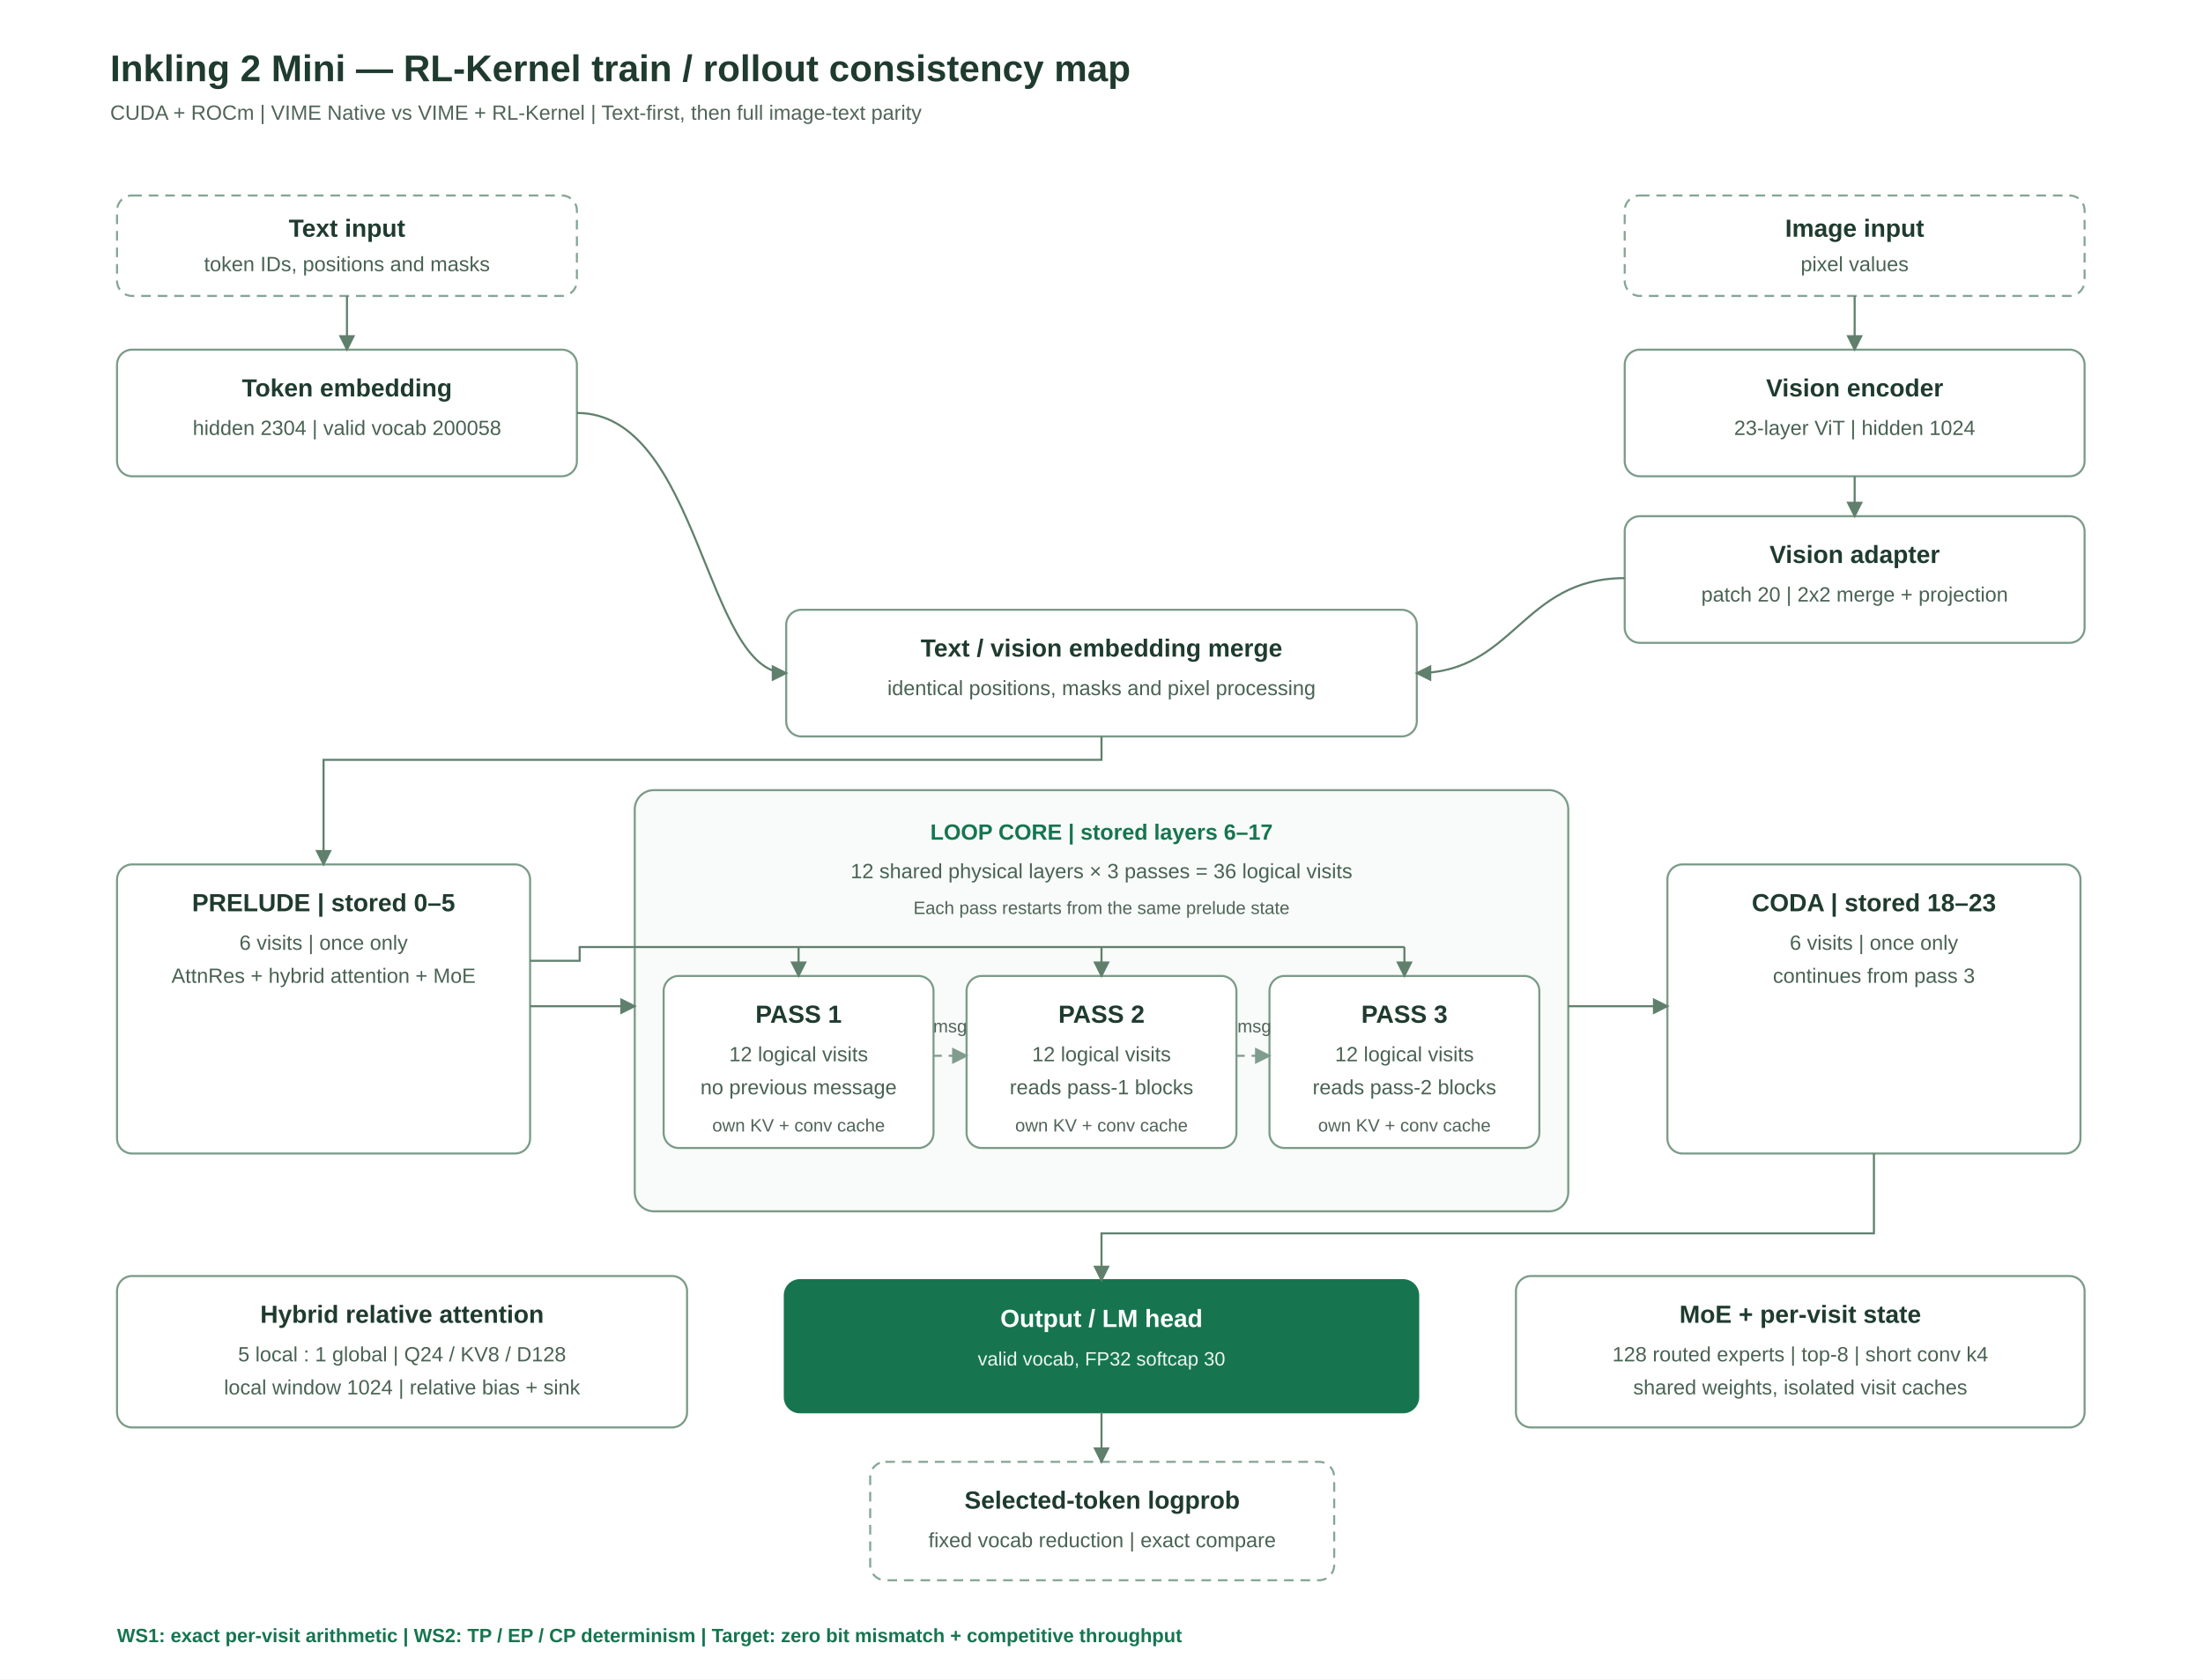
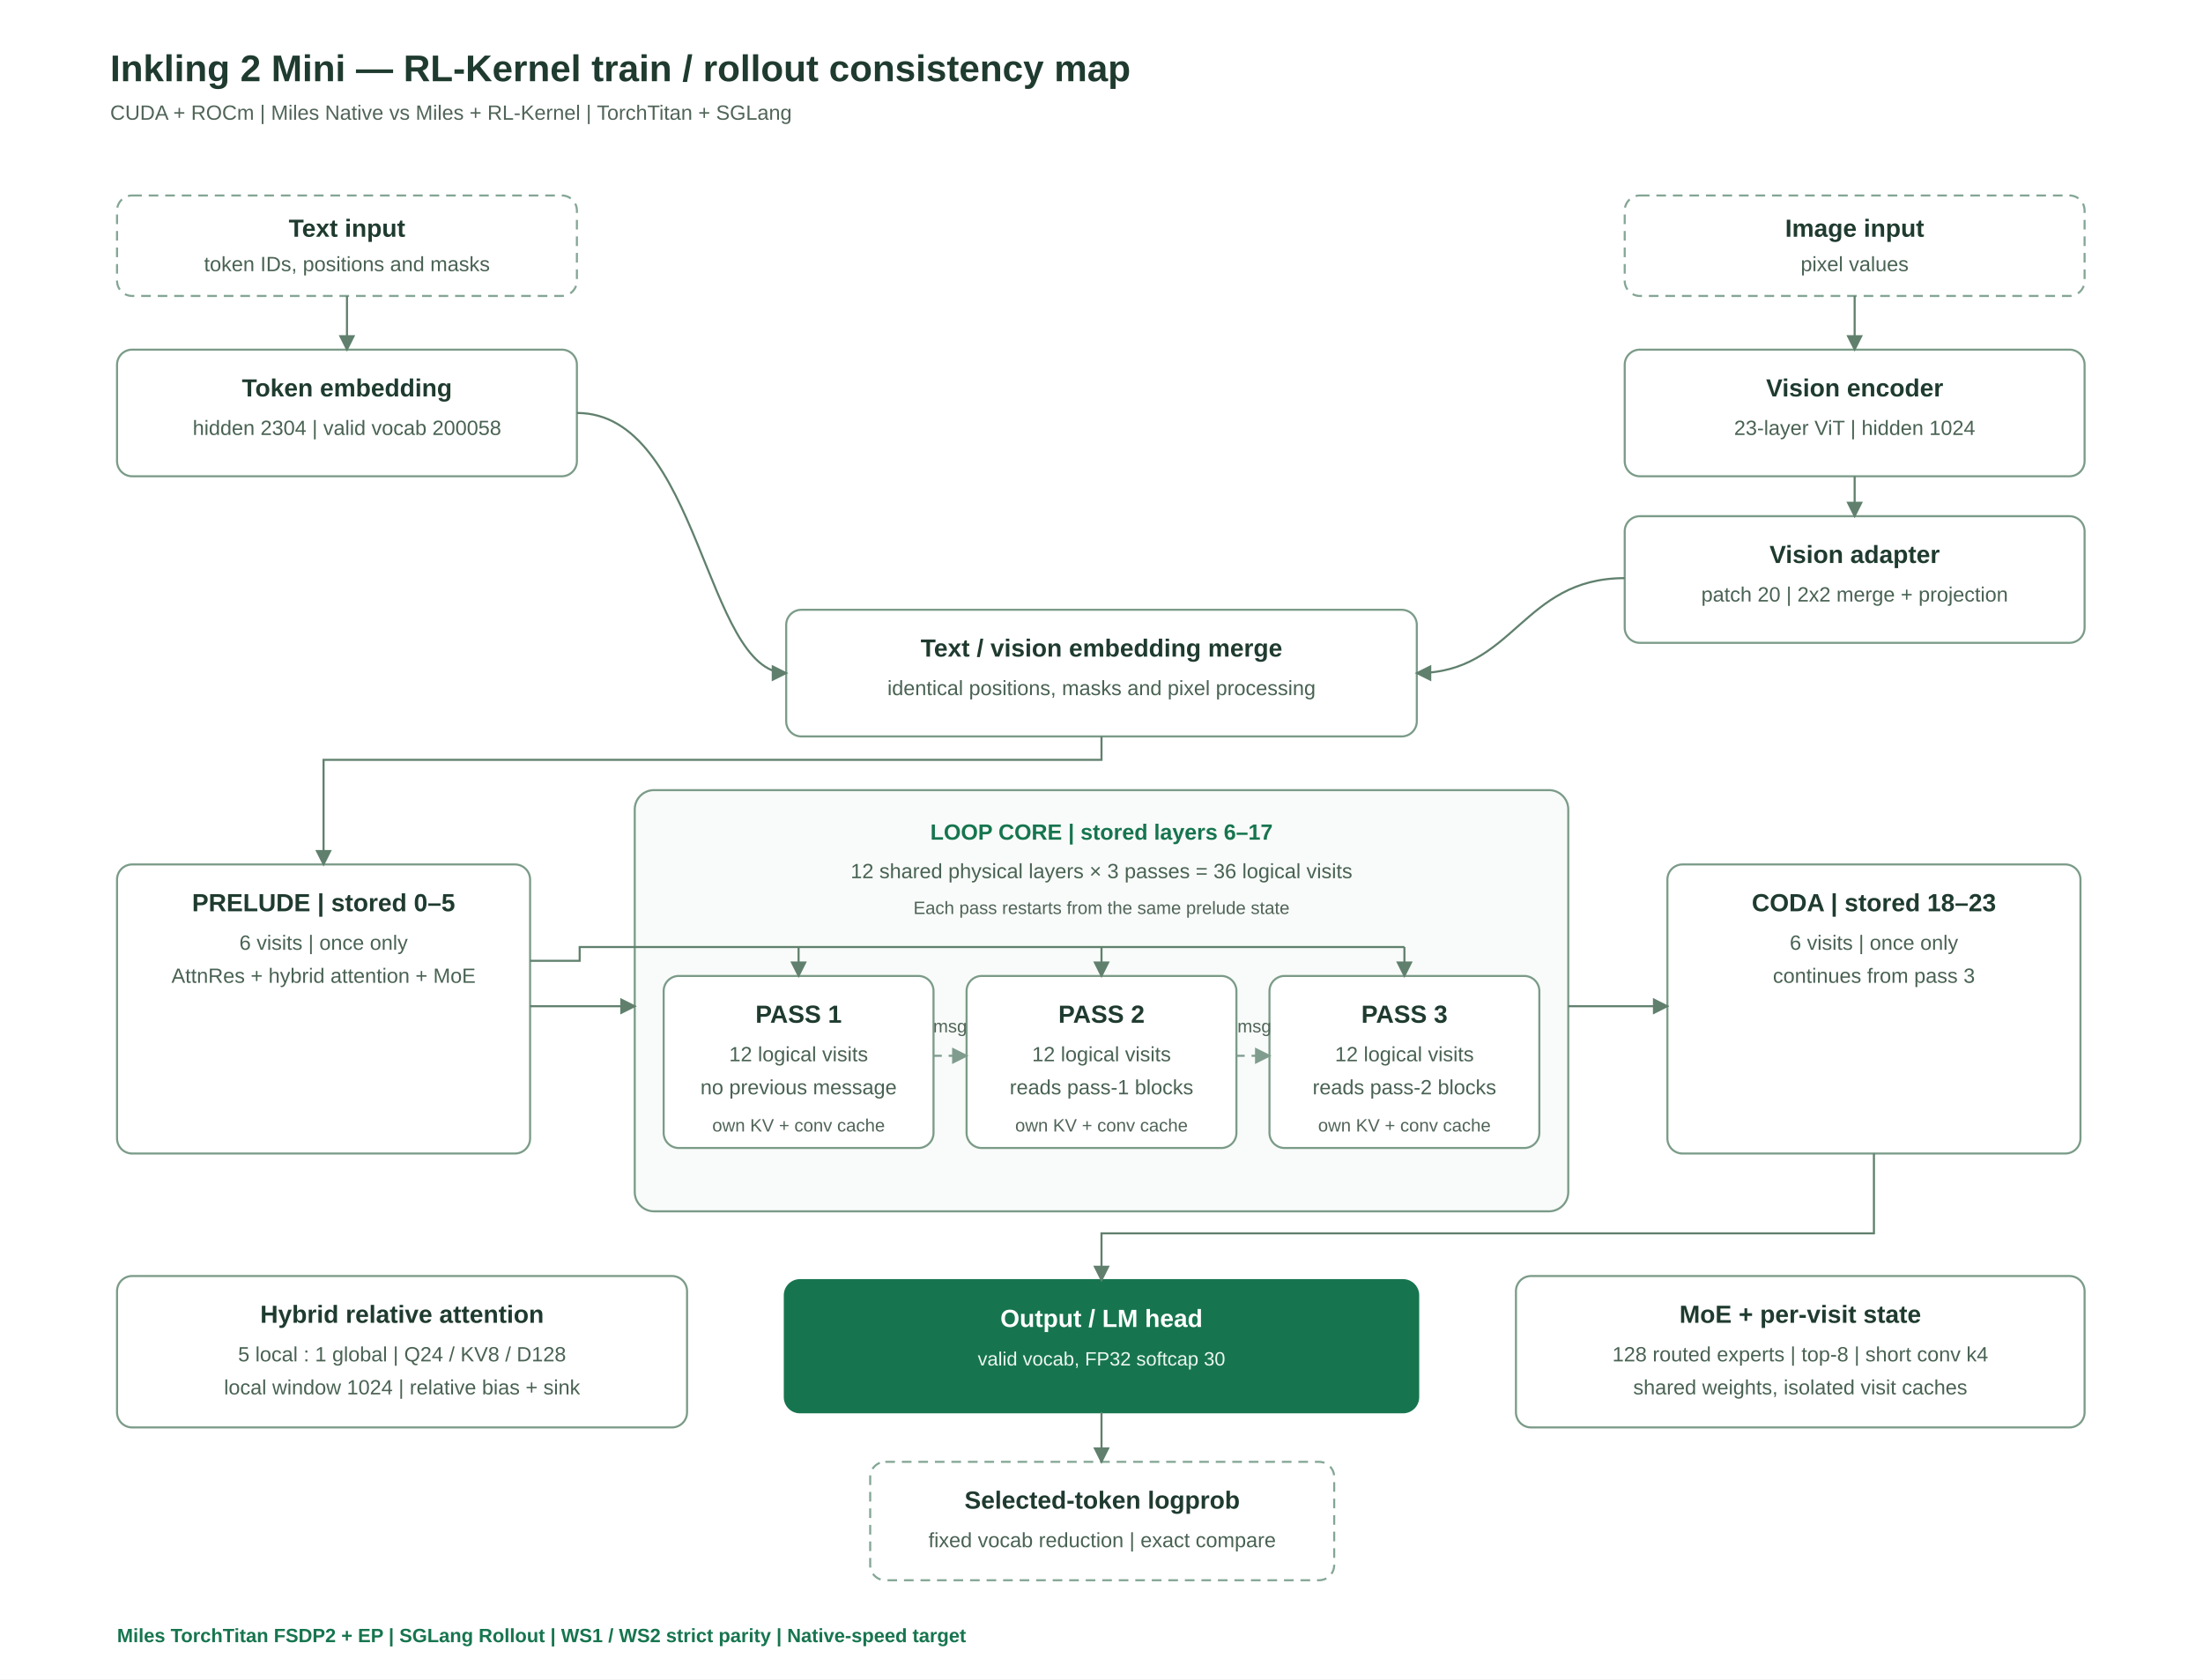
<svg xmlns="http://www.w3.org/2000/svg" width="1600" height="1220" viewBox="0 0 1600 1220">
  <defs>
    <style>
.title{font:700 27px Arial,Helvetica,sans-serif;fill:#1f3b2f}
.sub{font:15px Arial,Helvetica,sans-serif;fill:#506458}
.label{font:700 18px Arial,Helvetica,sans-serif;fill:#1f3b2f}
.small{font:15px Arial,Helvetica,sans-serif;fill:#496253}
.tiny{font:13px Arial,Helvetica,sans-serif;fill:#506458}
.green{font:700 16px Arial,Helvetica,sans-serif;fill:#16754f}
.wlabel{font:700 18px Arial,Helvetica,sans-serif;fill:white}
.wsmall{font:14px Arial,Helvetica,sans-serif;fill:#ecf6f0}
.foot{font:700 14px Arial,Helvetica,sans-serif;fill:#16754f}
.box{fill:#fff;stroke:#7b9b88;stroke-width:1.5}
.dash{fill:#fff;stroke:#84a695;stroke-width:1.5;stroke-dasharray:7 5}
.panel{fill:#f8fbf9;stroke:#7b9b88;stroke-width:1.5}
.core{fill:#16754f;stroke:#16754f;stroke-width:1.5}
.line{stroke:#60806d;stroke-width:1.5;fill:none}
.dline{stroke:#809c8e;stroke-width:1.5;stroke-dasharray:6 5;fill:none}
</style>
    <marker id="arrow" markerWidth="8" markerHeight="8" refX="7" refY="4" orient="auto">
      <path d="M0 0L8 4L0 8Z" fill="#60806d" />
    </marker>
    <marker id="dasharrow" markerWidth="8" markerHeight="8" refX="7" refY="4" orient="auto">
      <path d="M0 0L8 4L0 8Z" fill="#809c8e" />
    </marker>
  </defs>
  <rect width="1600" height="1220" fill="white" />
  <text x="80" y="59" class="title" text-anchor="start">Inkling 2 Mini — RL-Kernel train / rollout consistency map</text>
-   <text x="80" y="87" class="sub" text-anchor="start">CUDA + ROCm | VIME Native vs VIME + RL-Kernel | Text-first, then full image-text parity</text>
+   <text x="80" y="87" class="sub" text-anchor="start">CUDA + ROCm | Miles Native vs Miles + RL-Kernel | TorchTitan + SGLang</text>
  <rect class="dash" x="85" y="142" width="334" height="73" rx="11" />
  <text x="252" y="172" class="label" text-anchor="middle">Text input</text>
  <text x="252" y="197" class="small" text-anchor="middle">token IDs, positions and masks</text>
  <rect class="dash" x="1180" y="142" width="334" height="73" rx="11" />
  <text x="1347" y="172" class="label" text-anchor="middle">Image input</text>
  <text x="1347" y="197" class="small" text-anchor="middle">pixel values</text>
  <rect class="box" x="85" y="254" width="334" height="92" rx="11" />
  <text x="252" y="288" class="label" text-anchor="middle">Token embedding</text>
  <text x="252" y="316" class="small" text-anchor="middle">hidden 2304 | valid vocab 200058</text>
  <rect class="box" x="1180" y="254" width="334" height="92" rx="11" />
  <text x="1347" y="288" class="label" text-anchor="middle">Vision encoder</text>
  <text x="1347" y="316" class="small" text-anchor="middle">23-layer ViT | hidden 1024</text>
  <rect class="box" x="1180" y="375" width="334" height="92" rx="11" />
  <text x="1347" y="409" class="label" text-anchor="middle">Vision adapter</text>
  <text x="1347" y="437" class="small" text-anchor="middle">patch 20 | 2x2 merge + projection</text>
  <rect class="box" x="571" y="443" width="458" height="92" rx="11" />
  <text x="800" y="477" class="label" text-anchor="middle">Text / vision embedding merge</text>
  <text x="800" y="505" class="small" text-anchor="middle">identical positions, masks and pixel processing</text>
  <path class="line" d="M252 215L252 254" marker-end="url(#arrow)" />
  <path class="line" d="M1347 215L1347 254" marker-end="url(#arrow)" />
  <path class="line" d="M1347 346L1347 375" marker-end="url(#arrow)" />
  <path class="line" d="M419 300 C508 300 512 489 571 489" marker-end="url(#arrow)" />
  <path class="line" d="M1180 420 C1105 420 1100 489 1029 489" marker-end="url(#arrow)" />
  <rect class="box" x="85" y="628" width="300" height="210" rx="11" />
  <text x="235" y="662" class="label" text-anchor="middle">PRELUDE | stored 0–5</text>
  <text x="235" y="690" class="small" text-anchor="middle">6 visits | once only</text>
  <text x="235" y="714" class="small" text-anchor="middle">AttnRes + hybrid attention + MoE</text>
  <rect class="panel" x="461" y="574" width="678" height="306" rx="14" />
  <text x="800" y="610" class="green" text-anchor="middle">LOOP CORE | stored layers 6–17</text>
  <text x="800" y="638" class="small" text-anchor="middle">12 shared physical layers × 3 passes = 36 logical visits</text>
  <text x="800" y="664" class="tiny" text-anchor="middle">Each pass restarts from the same prelude state</text>
  <rect class="box" x="482" y="709" width="196" height="125" rx="11" />
  <text x="580" y="743" class="label" text-anchor="middle">PASS 1</text>
  <text x="580" y="771" class="small" text-anchor="middle">12 logical visits</text>
  <text x="580" y="795" class="small" text-anchor="middle">no previous message</text>
  <text x="580" y="822" class="tiny" text-anchor="middle">own KV + conv cache</text>
  <rect class="box" x="702" y="709" width="196" height="125" rx="11" />
  <text x="800" y="743" class="label" text-anchor="middle">PASS 2</text>
  <text x="800" y="771" class="small" text-anchor="middle">12 logical visits</text>
  <text x="800" y="795" class="small" text-anchor="middle">reads pass-1 blocks</text>
  <text x="800" y="822" class="tiny" text-anchor="middle">own KV + conv cache</text>
  <rect class="box" x="922" y="709" width="196" height="125" rx="11" />
  <text x="1020" y="743" class="label" text-anchor="middle">PASS 3</text>
  <text x="1020" y="771" class="small" text-anchor="middle">12 logical visits</text>
  <text x="1020" y="795" class="small" text-anchor="middle">reads pass-2 blocks</text>
  <text x="1020" y="822" class="tiny" text-anchor="middle">own KV + conv cache</text>
  <rect class="box" x="1211" y="628" width="300" height="210" rx="11" />
  <text x="1361" y="662" class="label" text-anchor="middle">CODA | stored 18–23</text>
  <text x="1361" y="690" class="small" text-anchor="middle">6 visits | once only</text>
  <text x="1361" y="714" class="small" text-anchor="middle">continues from pass 3</text>
  <path class="line" d="M800 535L800 552L235 552L235 628" marker-end="url(#arrow)" />
  <path class="line" d="M385 731L461 731" marker-end="url(#arrow)" />
  <path class="line" d="M385 698L421 698L421 688L1020 688" />
  <path class="line" d="M580 688L580 709" marker-end="url(#arrow)" />
  <path class="line" d="M800 688L800 709" marker-end="url(#arrow)" />
  <path class="line" d="M1020 688L1020 709" marker-end="url(#arrow)" />
  <path class="dline" d="M678 767L702 767" marker-end="url(#dasharrow)" />
  <path class="dline" d="M898 767L922 767" marker-end="url(#dasharrow)" />
  <text x="690" y="750" class="tiny" text-anchor="middle">msg</text>
  <text x="911" y="750" class="tiny" text-anchor="middle">msg</text>
  <path class="line" d="M1139 731L1211 731" marker-end="url(#arrow)" />
  <rect class="box" x="85" y="927" width="414" height="110" rx="11" />
  <text x="292" y="961" class="label" text-anchor="middle">Hybrid relative attention</text>
  <text x="292" y="989" class="small" text-anchor="middle">5 local : 1 global | Q24 / KV8 / D128</text>
  <text x="292" y="1013" class="small" text-anchor="middle">local window 1024 | relative bias + sink</text>
  <rect class="box" x="1101" y="927" width="413" height="110" rx="11" />
  <text x="1307.5" y="961" class="label" text-anchor="middle">MoE + per-visit state</text>
  <text x="1307.5" y="989" class="small" text-anchor="middle">128 routed experts | top-8 | short conv k4</text>
  <text x="1307.5" y="1013" class="small" text-anchor="middle">shared weights, isolated visit caches</text>
  <rect class="core" x="570" y="930" width="460" height="96" rx="11" />
  <text x="800" y="964" class="wlabel" text-anchor="middle">Output / LM head</text>
  <text x="800" y="992" class="wsmall" text-anchor="middle">valid vocab, FP32 softcap 30</text>
  <path class="line" d="M1361 838L1361 896L800 896L800 930" marker-end="url(#arrow)" />
  <rect class="dash" x="632" y="1062" width="337" height="86" rx="11" />
  <text x="800.5" y="1096" class="label" text-anchor="middle">Selected-token logprob</text>
  <text x="800.5" y="1124" class="small" text-anchor="middle">fixed vocab reduction | exact compare</text>
  <path class="line" d="M800 1026L800 1062" marker-end="url(#arrow)" />
-   <text x="85" y="1193" class="foot" text-anchor="start">WS1: exact per-visit arithmetic   |   WS2: TP / EP / CP determinism   |   Target: zero bit mismatch + competitive throughput</text>
+   <text x="85" y="1193" class="foot" text-anchor="start">Miles TorchTitan FSDP2 + EP   |   SGLang Rollout   |   WS1 / WS2 strict parity   |   Native-speed target</text>
</svg>
